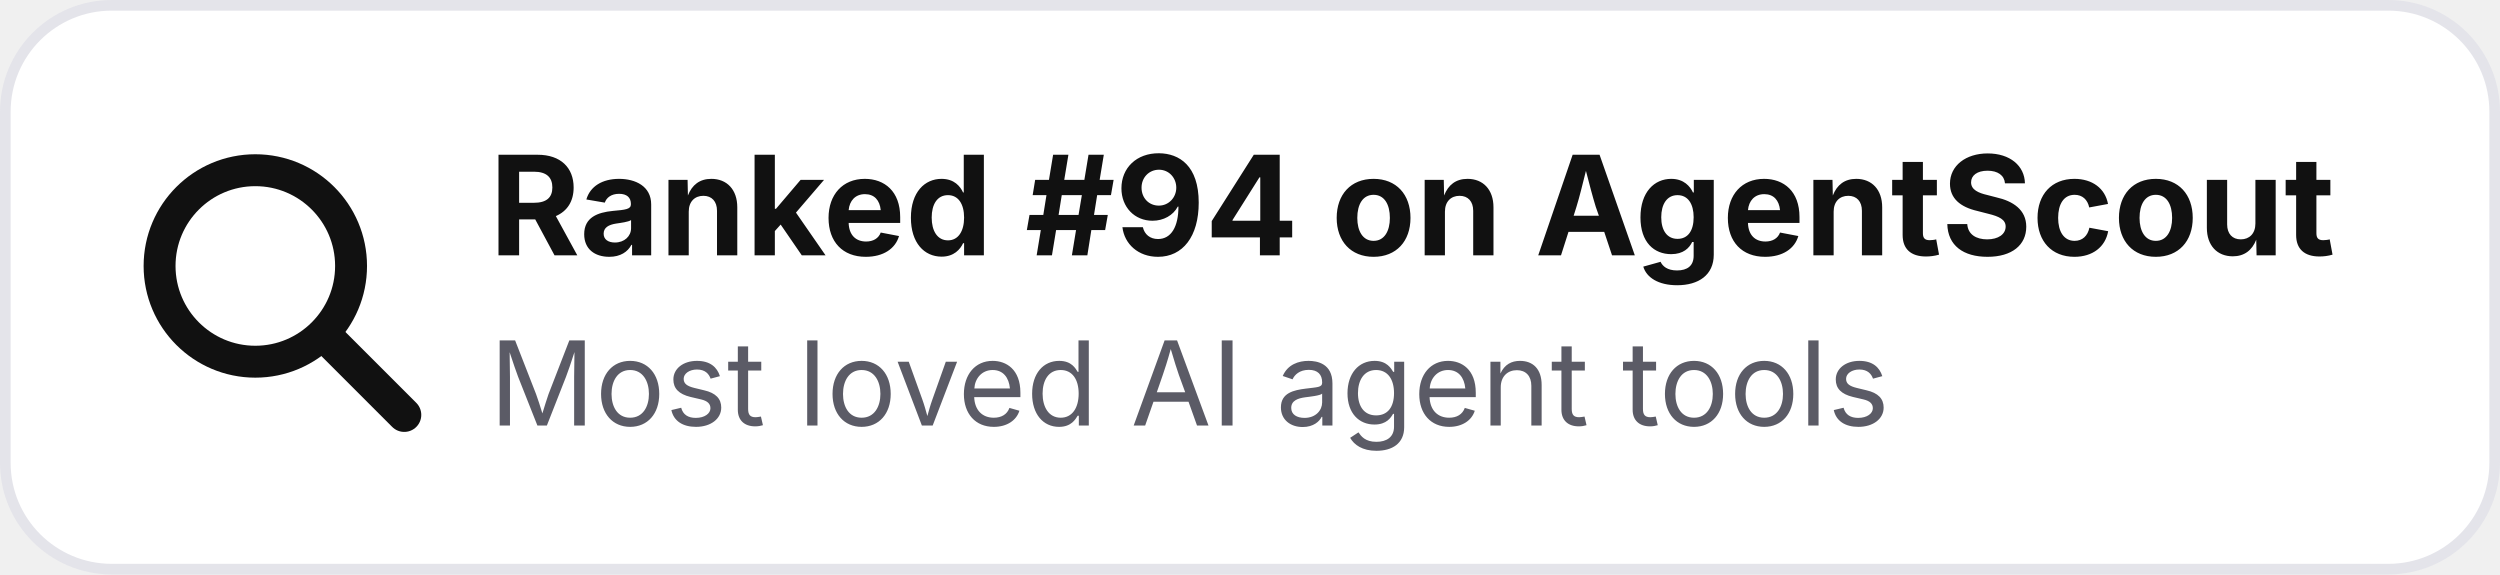
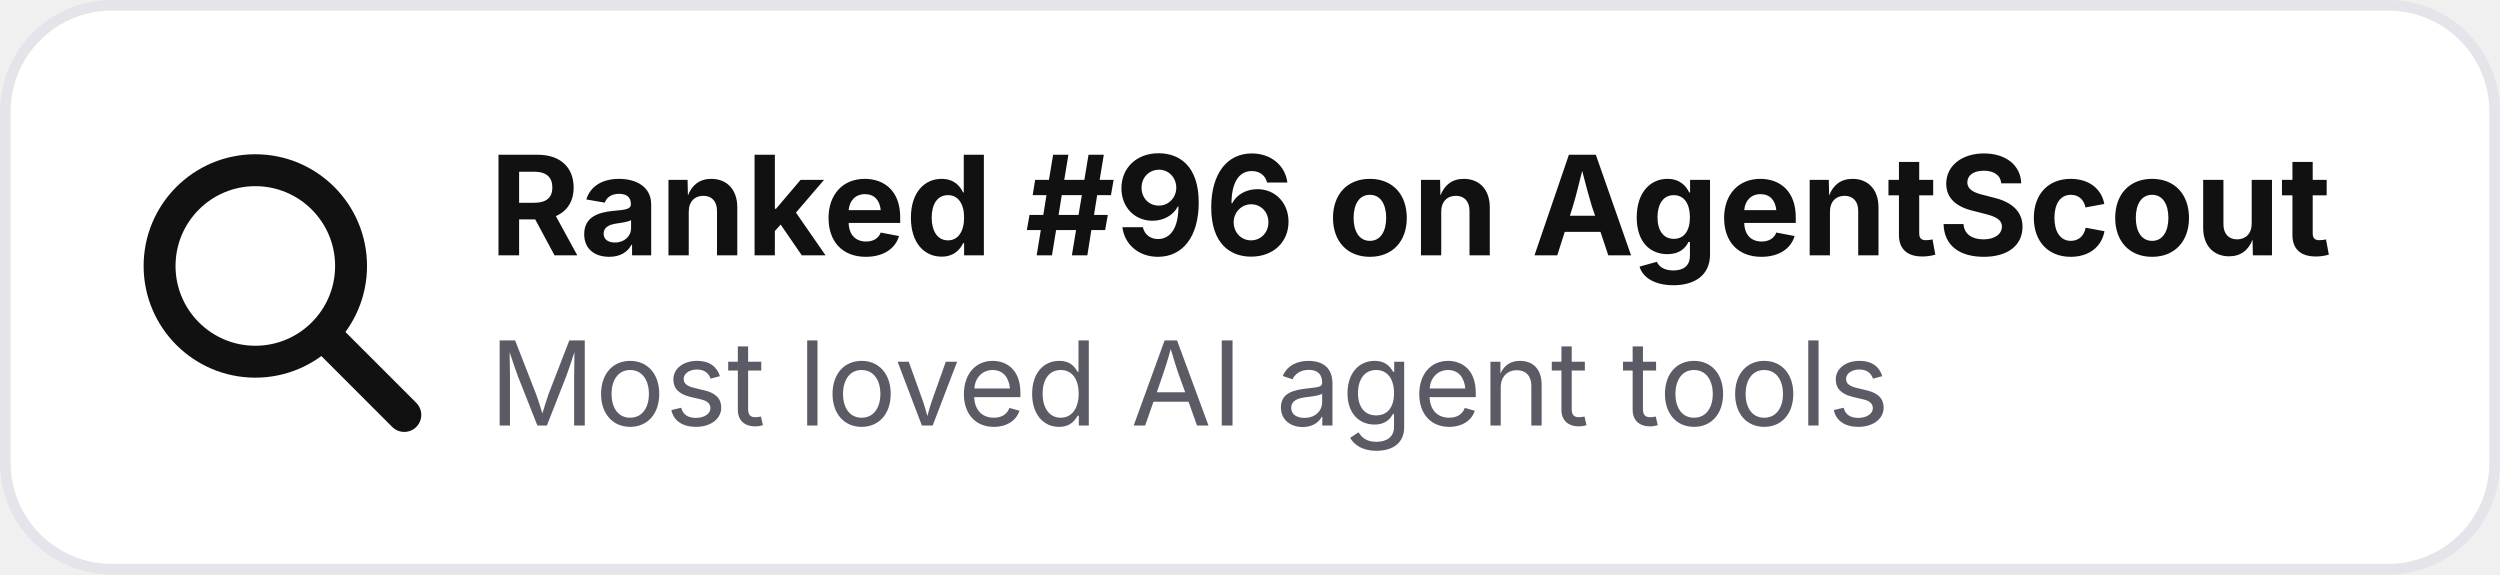
- <svg xmlns="http://www.w3.org/2000/svg" width="235" height="54" viewBox="0 0 235 54" role="img" aria-label="Ranked #94 on AgentScout">
+ <svg xmlns="http://www.w3.org/2000/svg" width="235" height="54" viewBox="0 0 235 54" role="img" aria-label="Ranked #96 on AgentScout">
  <rect x=".5" y=".5" width="234" height="53" rx="10" fill="#ffffff" stroke="#e4e4ea" />
  <circle cx="24" cy="25" r="9" fill="none" stroke="#111111" stroke-width="3" />
  <path d="M31 32l7 7" stroke="#111111" stroke-width="3.2" stroke-linecap="round" />
-   <text x="46" y="24" font-family="Inter,Segoe UI,Arial,sans-serif" font-size="13" font-weight="700" fill="#111111">Ranked #94 on AgentScout</text>
+   <text x="46" y="24" font-family="Inter,Segoe UI,Arial,sans-serif" font-size="13" font-weight="700" fill="#111111">Ranked #96 on AgentScout</text>
  <text x="46" y="40" font-family="Inter,Segoe UI,Arial,sans-serif" font-size="11" fill="#5b5b66">Most loved AI agent tools</text>
</svg>
